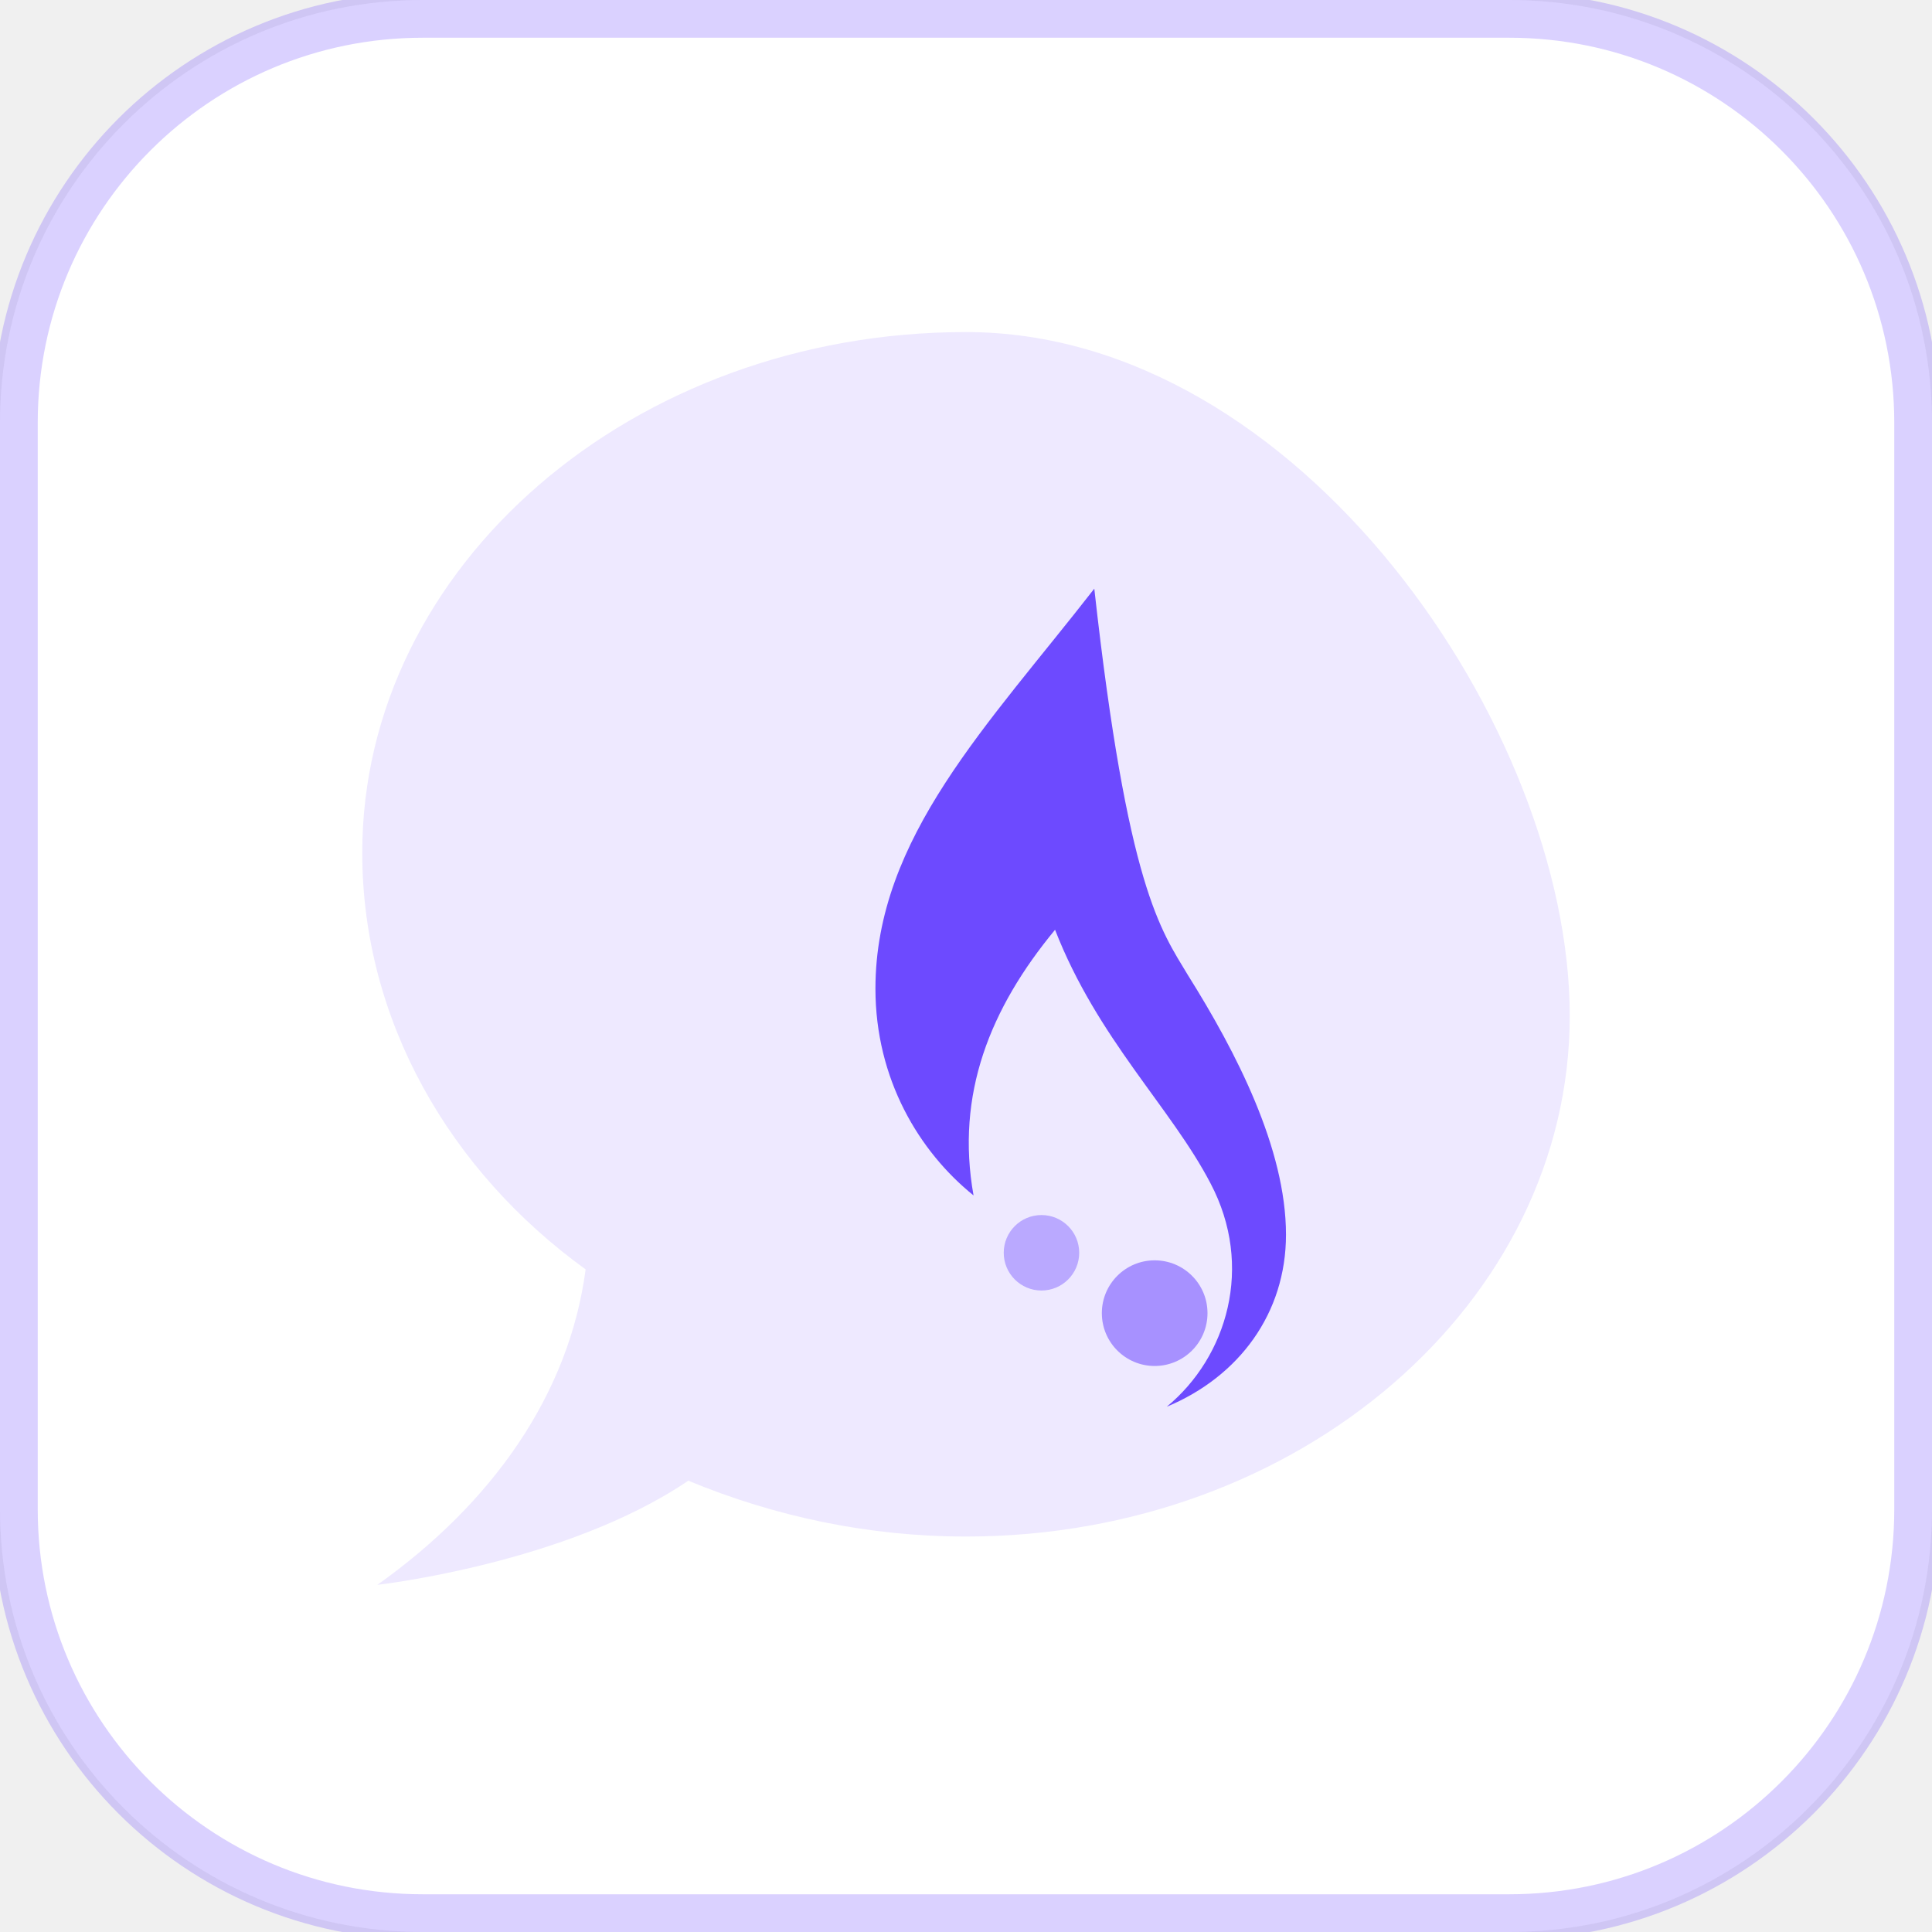
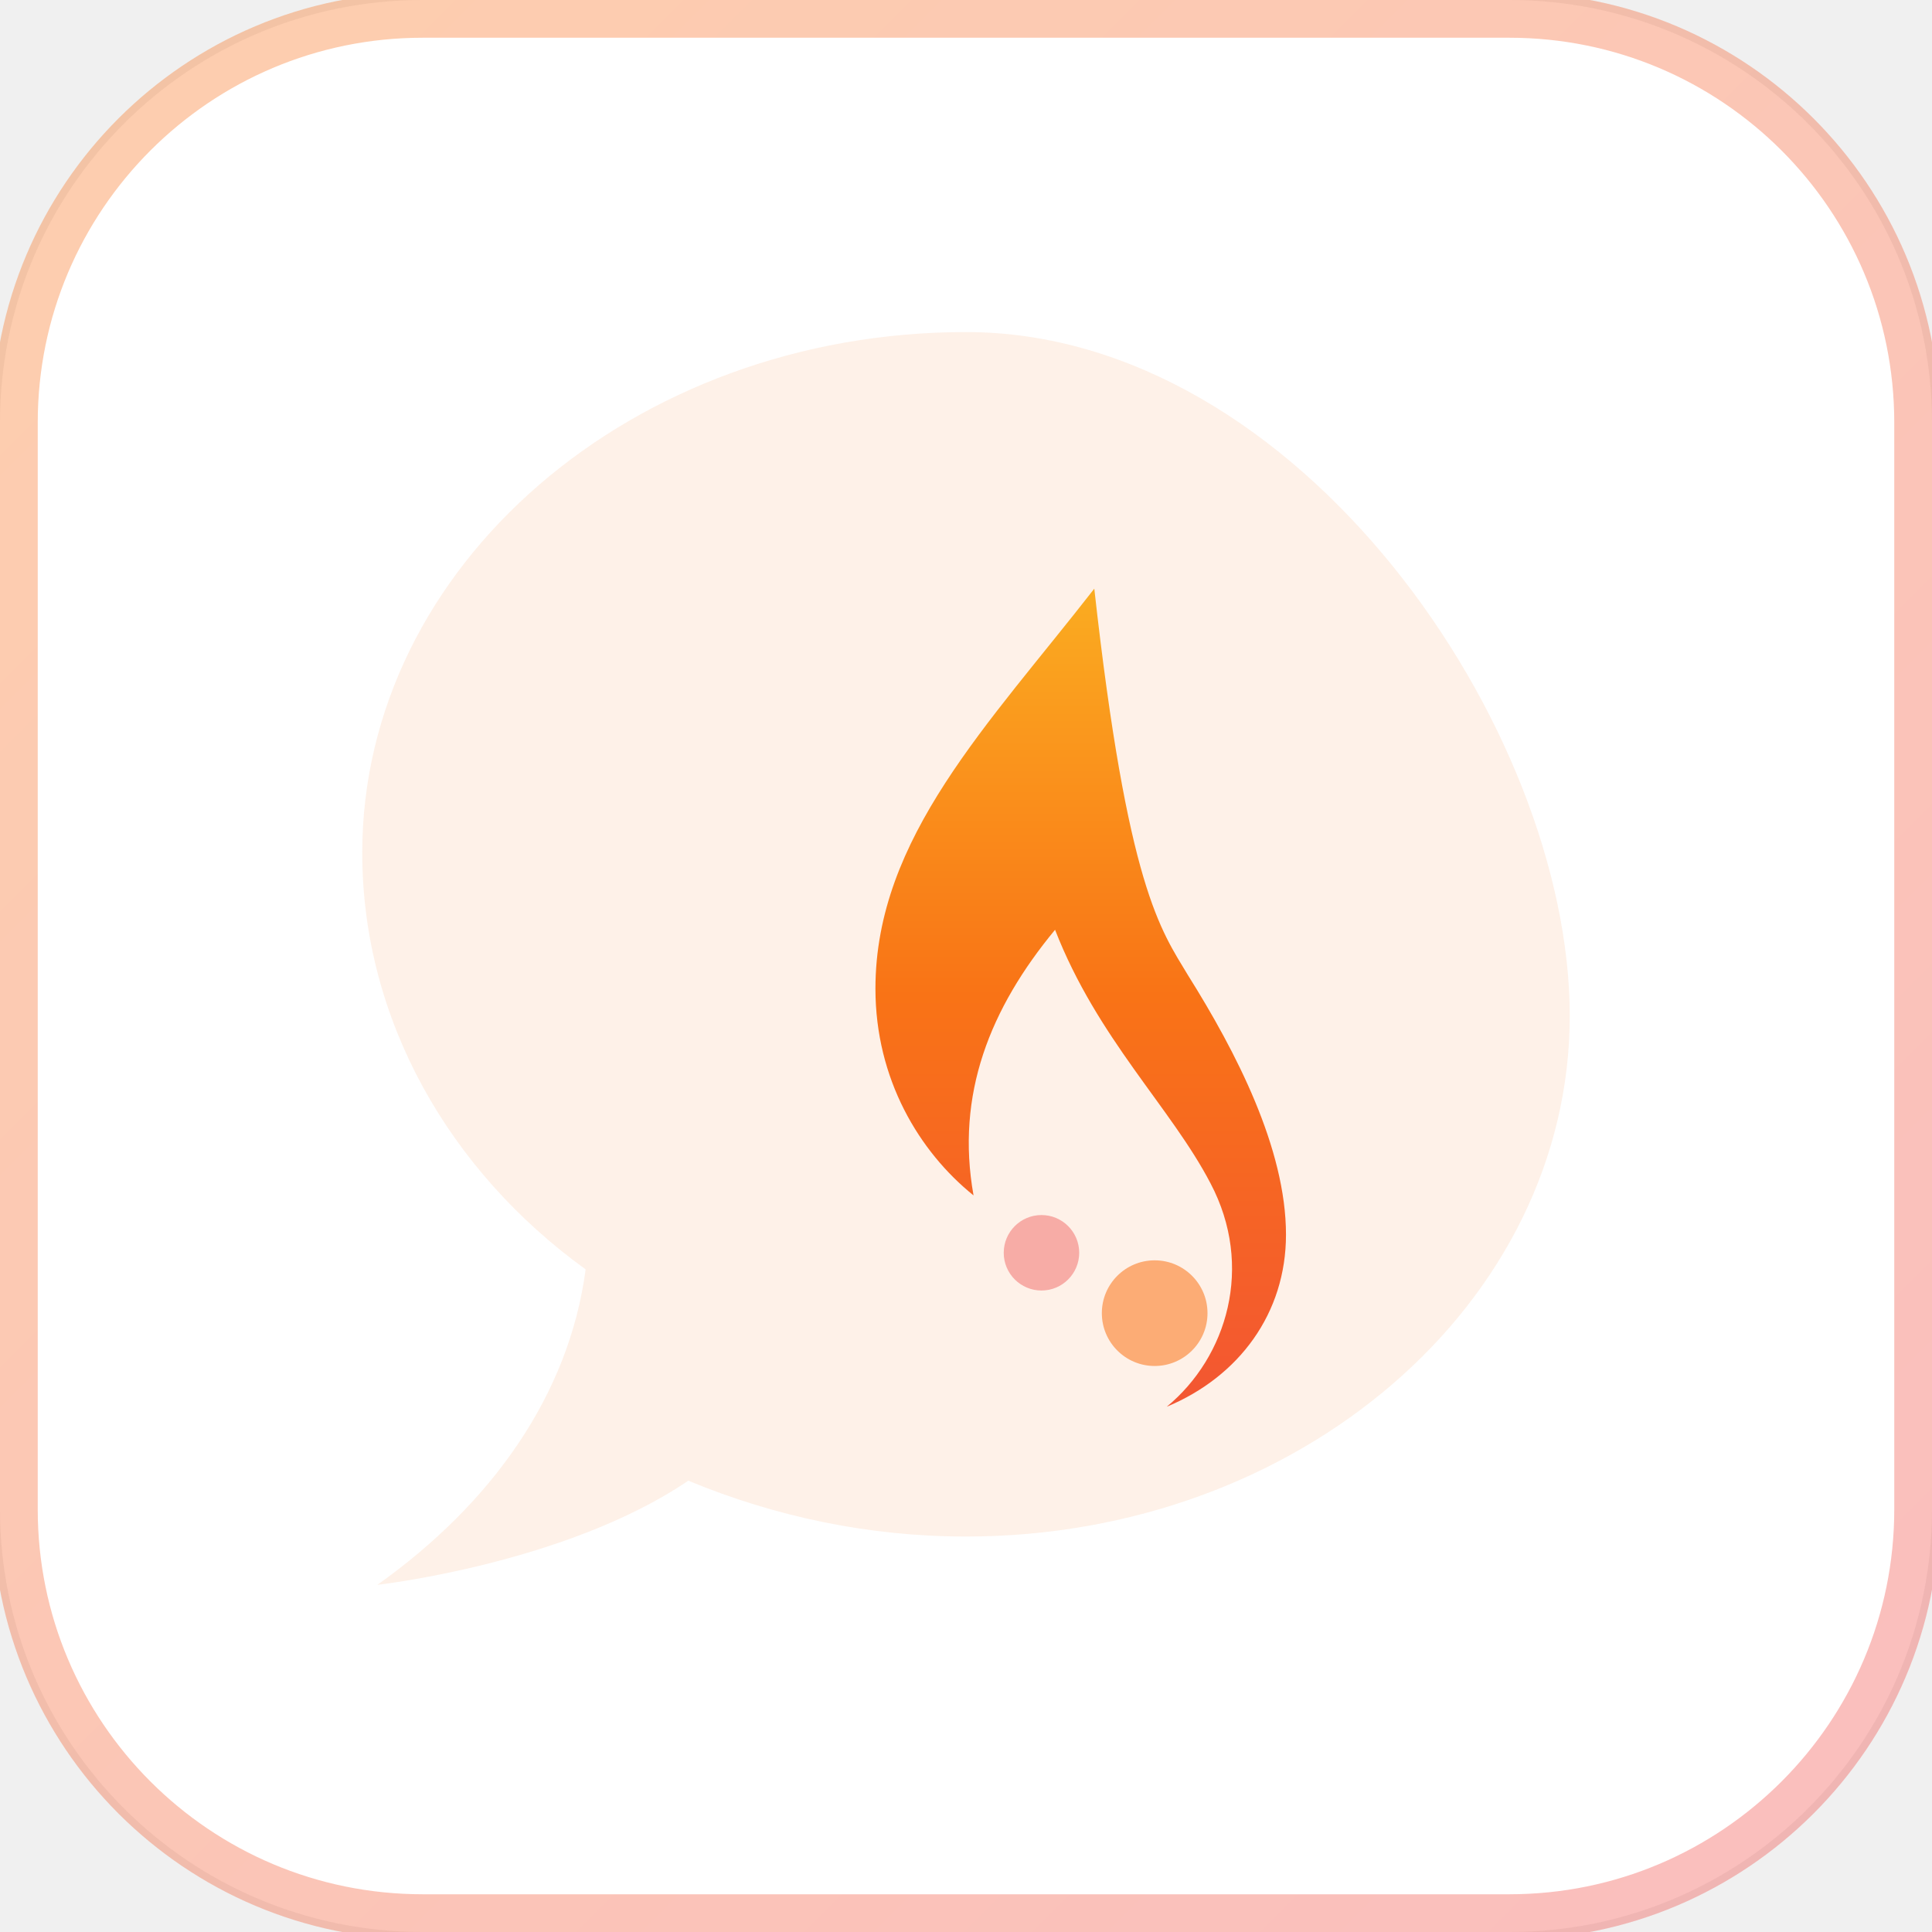
<svg xmlns="http://www.w3.org/2000/svg" width="128" height="128" viewBox="0 0 128 128" fill="none">
+   <defs>
+     <linearGradient id="flame" x1="64" y1="30" x2="64" y2="110" gradientUnits="userSpaceOnUse">
+       <stop offset="0%" stop-color="#fbbf24" />
+       <stop offset="45%" stop-color="#f97316" />
+       <stop offset="100%" stop-color="#ef4444" />
+     </linearGradient>
+     <linearGradient id="ring" x1="0%" y1="0%" x2="100%" y2="100%">
+       <stop offset="0%" stop-color="#f97316" stop-opacity="0.35" />
+       <stop offset="100%" stop-color="#ef4444" stop-opacity="0.35" />
+     </linearGradient>
+   </defs>
  <rect width="128" height="128" rx="28" fill="#FFFFFF" />
-   <rect x="1" y="1" width="126" height="126" rx="27" stroke="#6d4aff" stroke-width="3" stroke-opacity="0.25" />
-   <path d="M64 22C41.9 22 24 37.5 24 56.5C24 67.6 29.8 77.6 38.8 84.1C37.7 92.4 32.6 99.6 25 105C25 105 37.5 103.6 45.6 98.1C51.4 100.5 57.6 101.8 64 101.8C86.1 101.8 104 86.3 104 67.3C104 48.3 86.1 22 64 22Z" fill="#6d4aff" fill-opacity="0.12" />
-   <path d="M72.5 39C65.5 48 58 55.5 58 65.5C58 71.5 60.9 76.3 64.5 79.2C63.3 72.5 65.6 66.8 69.9 61.6C72.7 68.8 77.6 73.4 80.2 78.4C83.1 83.9 81.3 89.9 77.3 93.2C82.1 91.2 85.2 87 85.2 81.8C85.2 76.1 81.9 69.7 78.7 64.6C76.9 61.6 74.7 58.8 72.5 39Z" fill="#6d4aff" />
-   <circle cx="76.5" cy="87" r="3.5" fill="#6d4aff" fill-opacity="0.55" />
-   <circle cx="69" cy="83" r="2.5" fill="#6d4aff" fill-opacity="0.4" />
+   <rect x="1" y="1" width="126" height="126" rx="27" stroke="url(#ring)" stroke-width="3" />
+   <path d="M64 22C41.9 22 24 37.5 24 56.5C24 67.6 29.8 77.6 38.8 84.1C37.7 92.4 32.6 99.6 25 105C25 105 37.5 103.6 45.6 98.1C51.4 100.5 57.6 101.8 64 101.8C86.1 101.8 104 86.3 104 67.3C104 48.3 86.1 22 64 22Z" fill="#f97316" fill-opacity="0.10" />
+   <path d="M72.5 39C65.5 48 58 55.5 58 65.5C58 71.5 60.9 76.3 64.5 79.2C63.3 72.5 65.6 66.8 69.9 61.6C72.7 68.8 77.6 73.4 80.2 78.4C83.1 83.9 81.3 89.9 77.3 93.2C82.1 91.2 85.2 87 85.2 81.8C85.2 76.1 81.9 69.7 78.7 64.6C76.9 61.6 74.7 58.8 72.5 39Z" fill="url(#flame)" />
+   <circle cx="76.5" cy="87" r="3.5" fill="#f97316" fill-opacity="0.55" />
+   <circle cx="69" cy="83" r="2.5" fill="#ef4444" fill-opacity="0.4" />
</svg>
